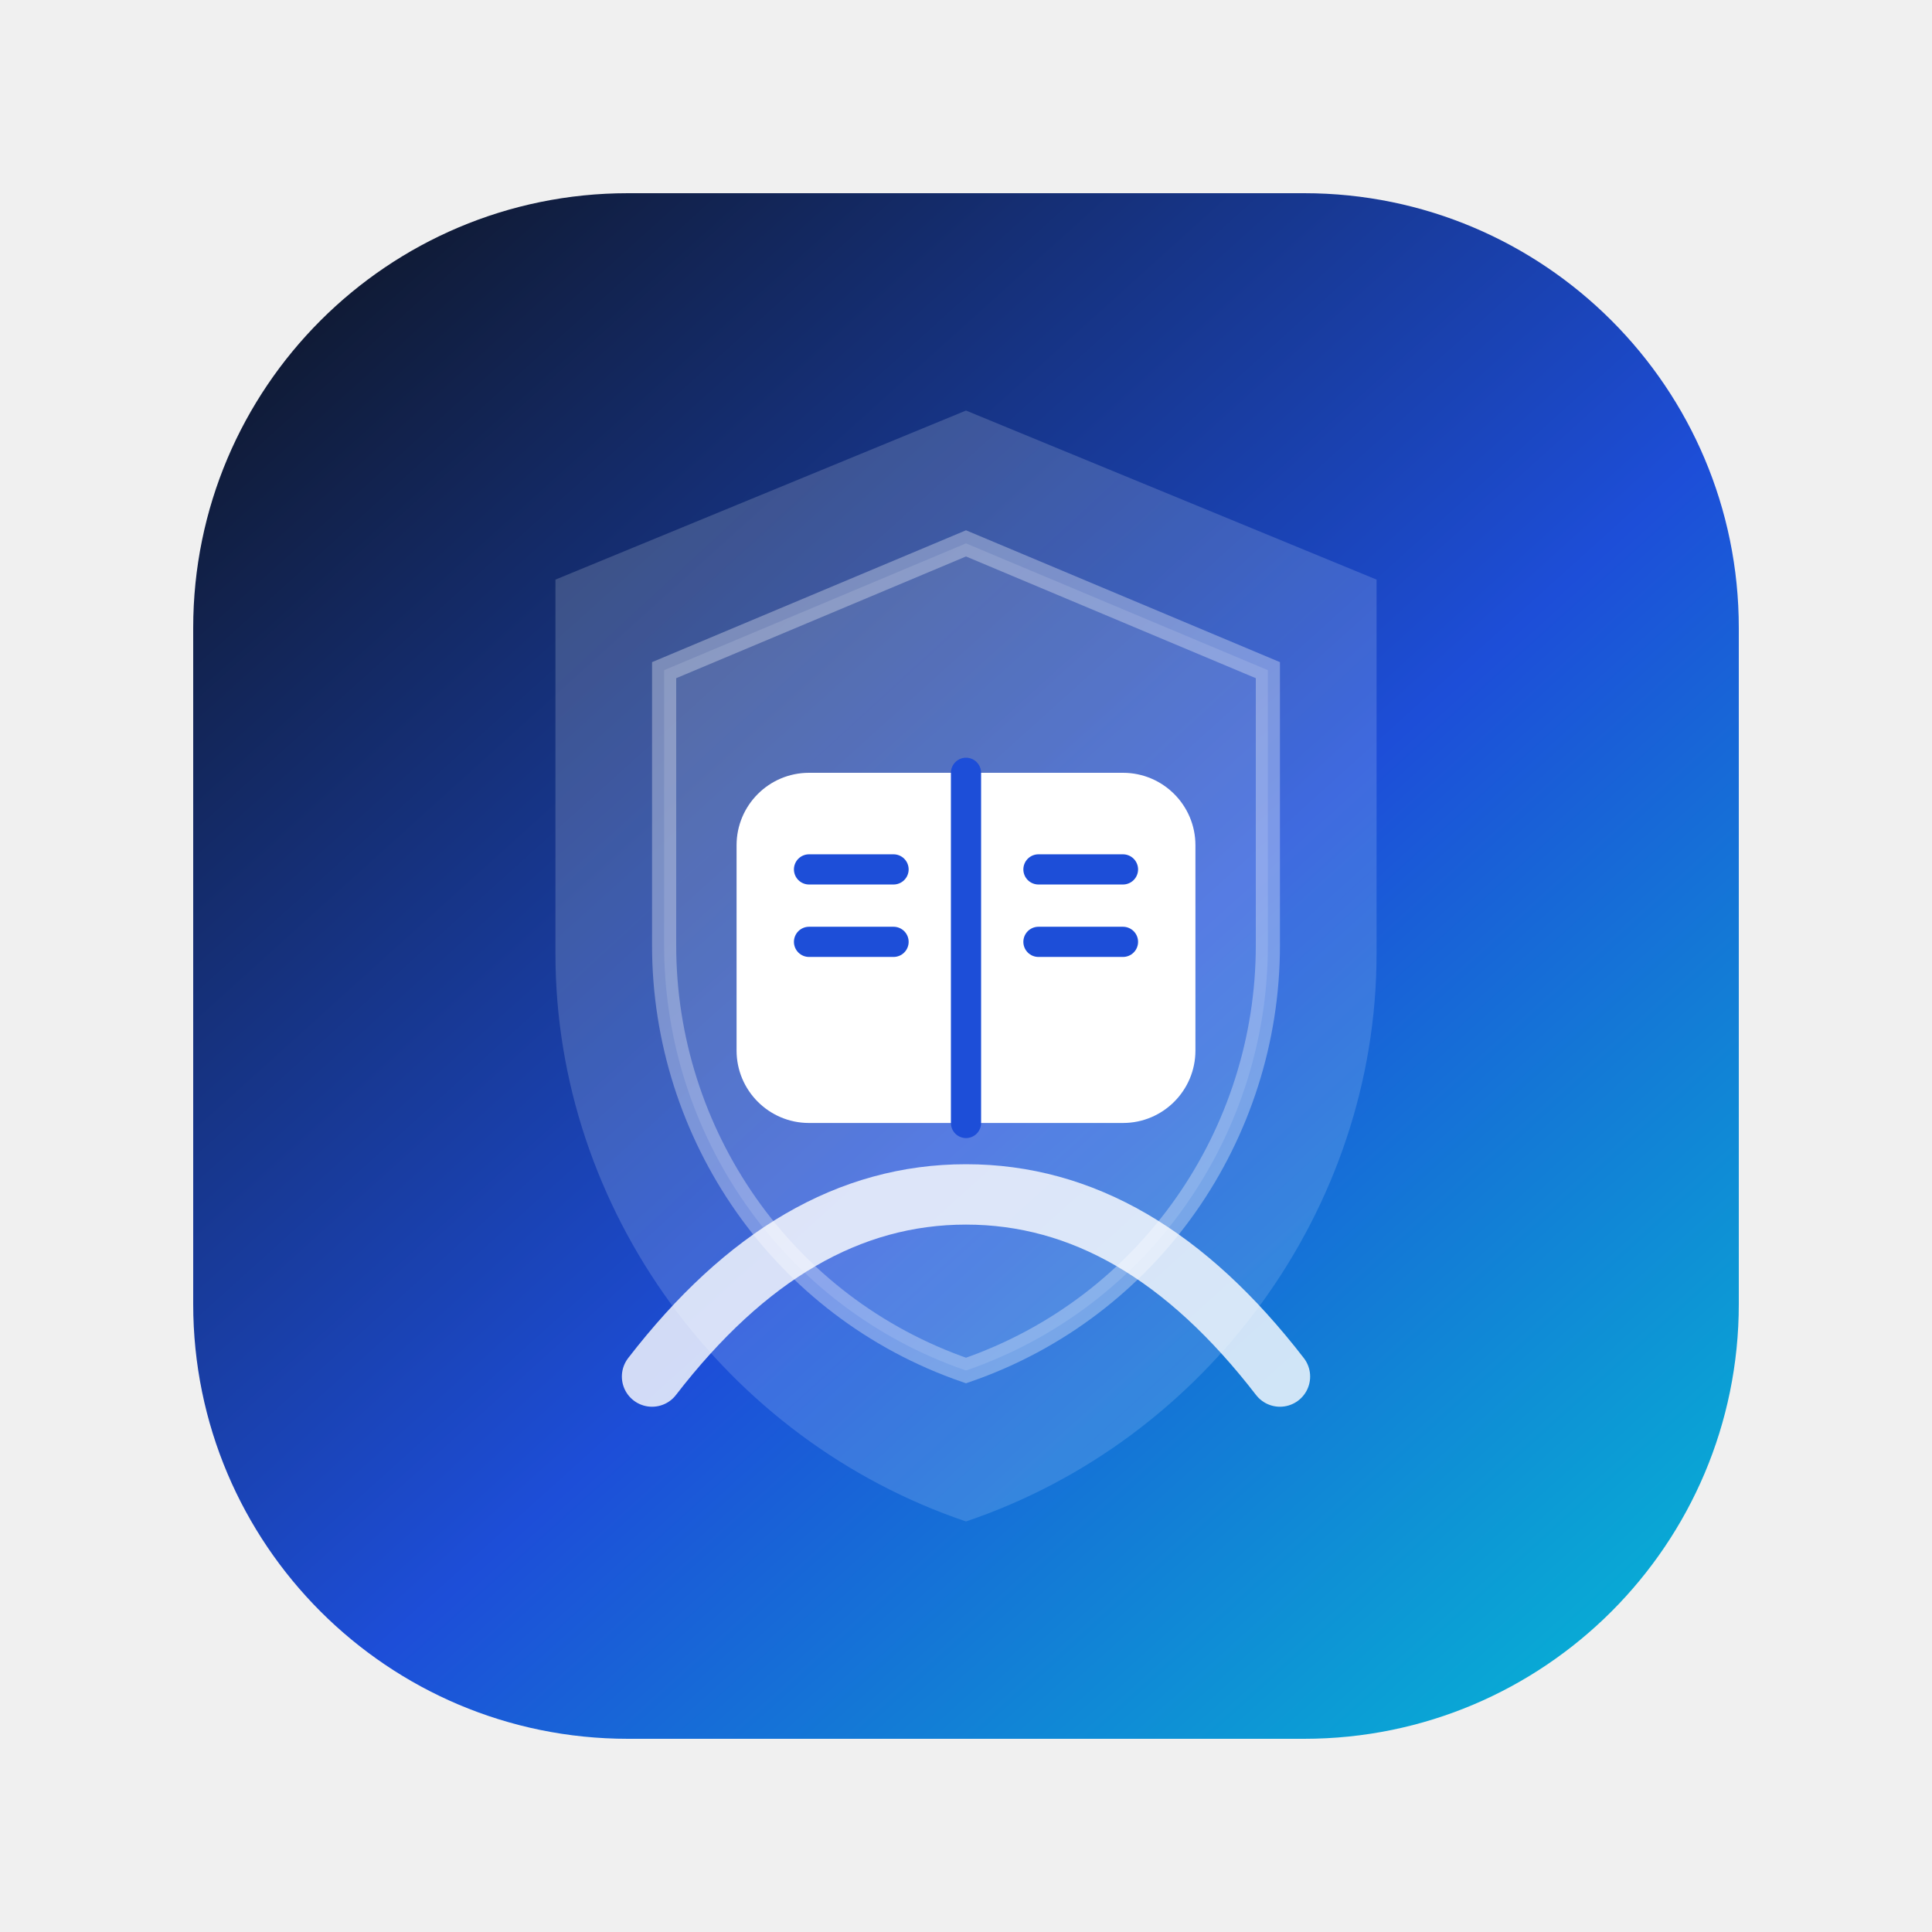
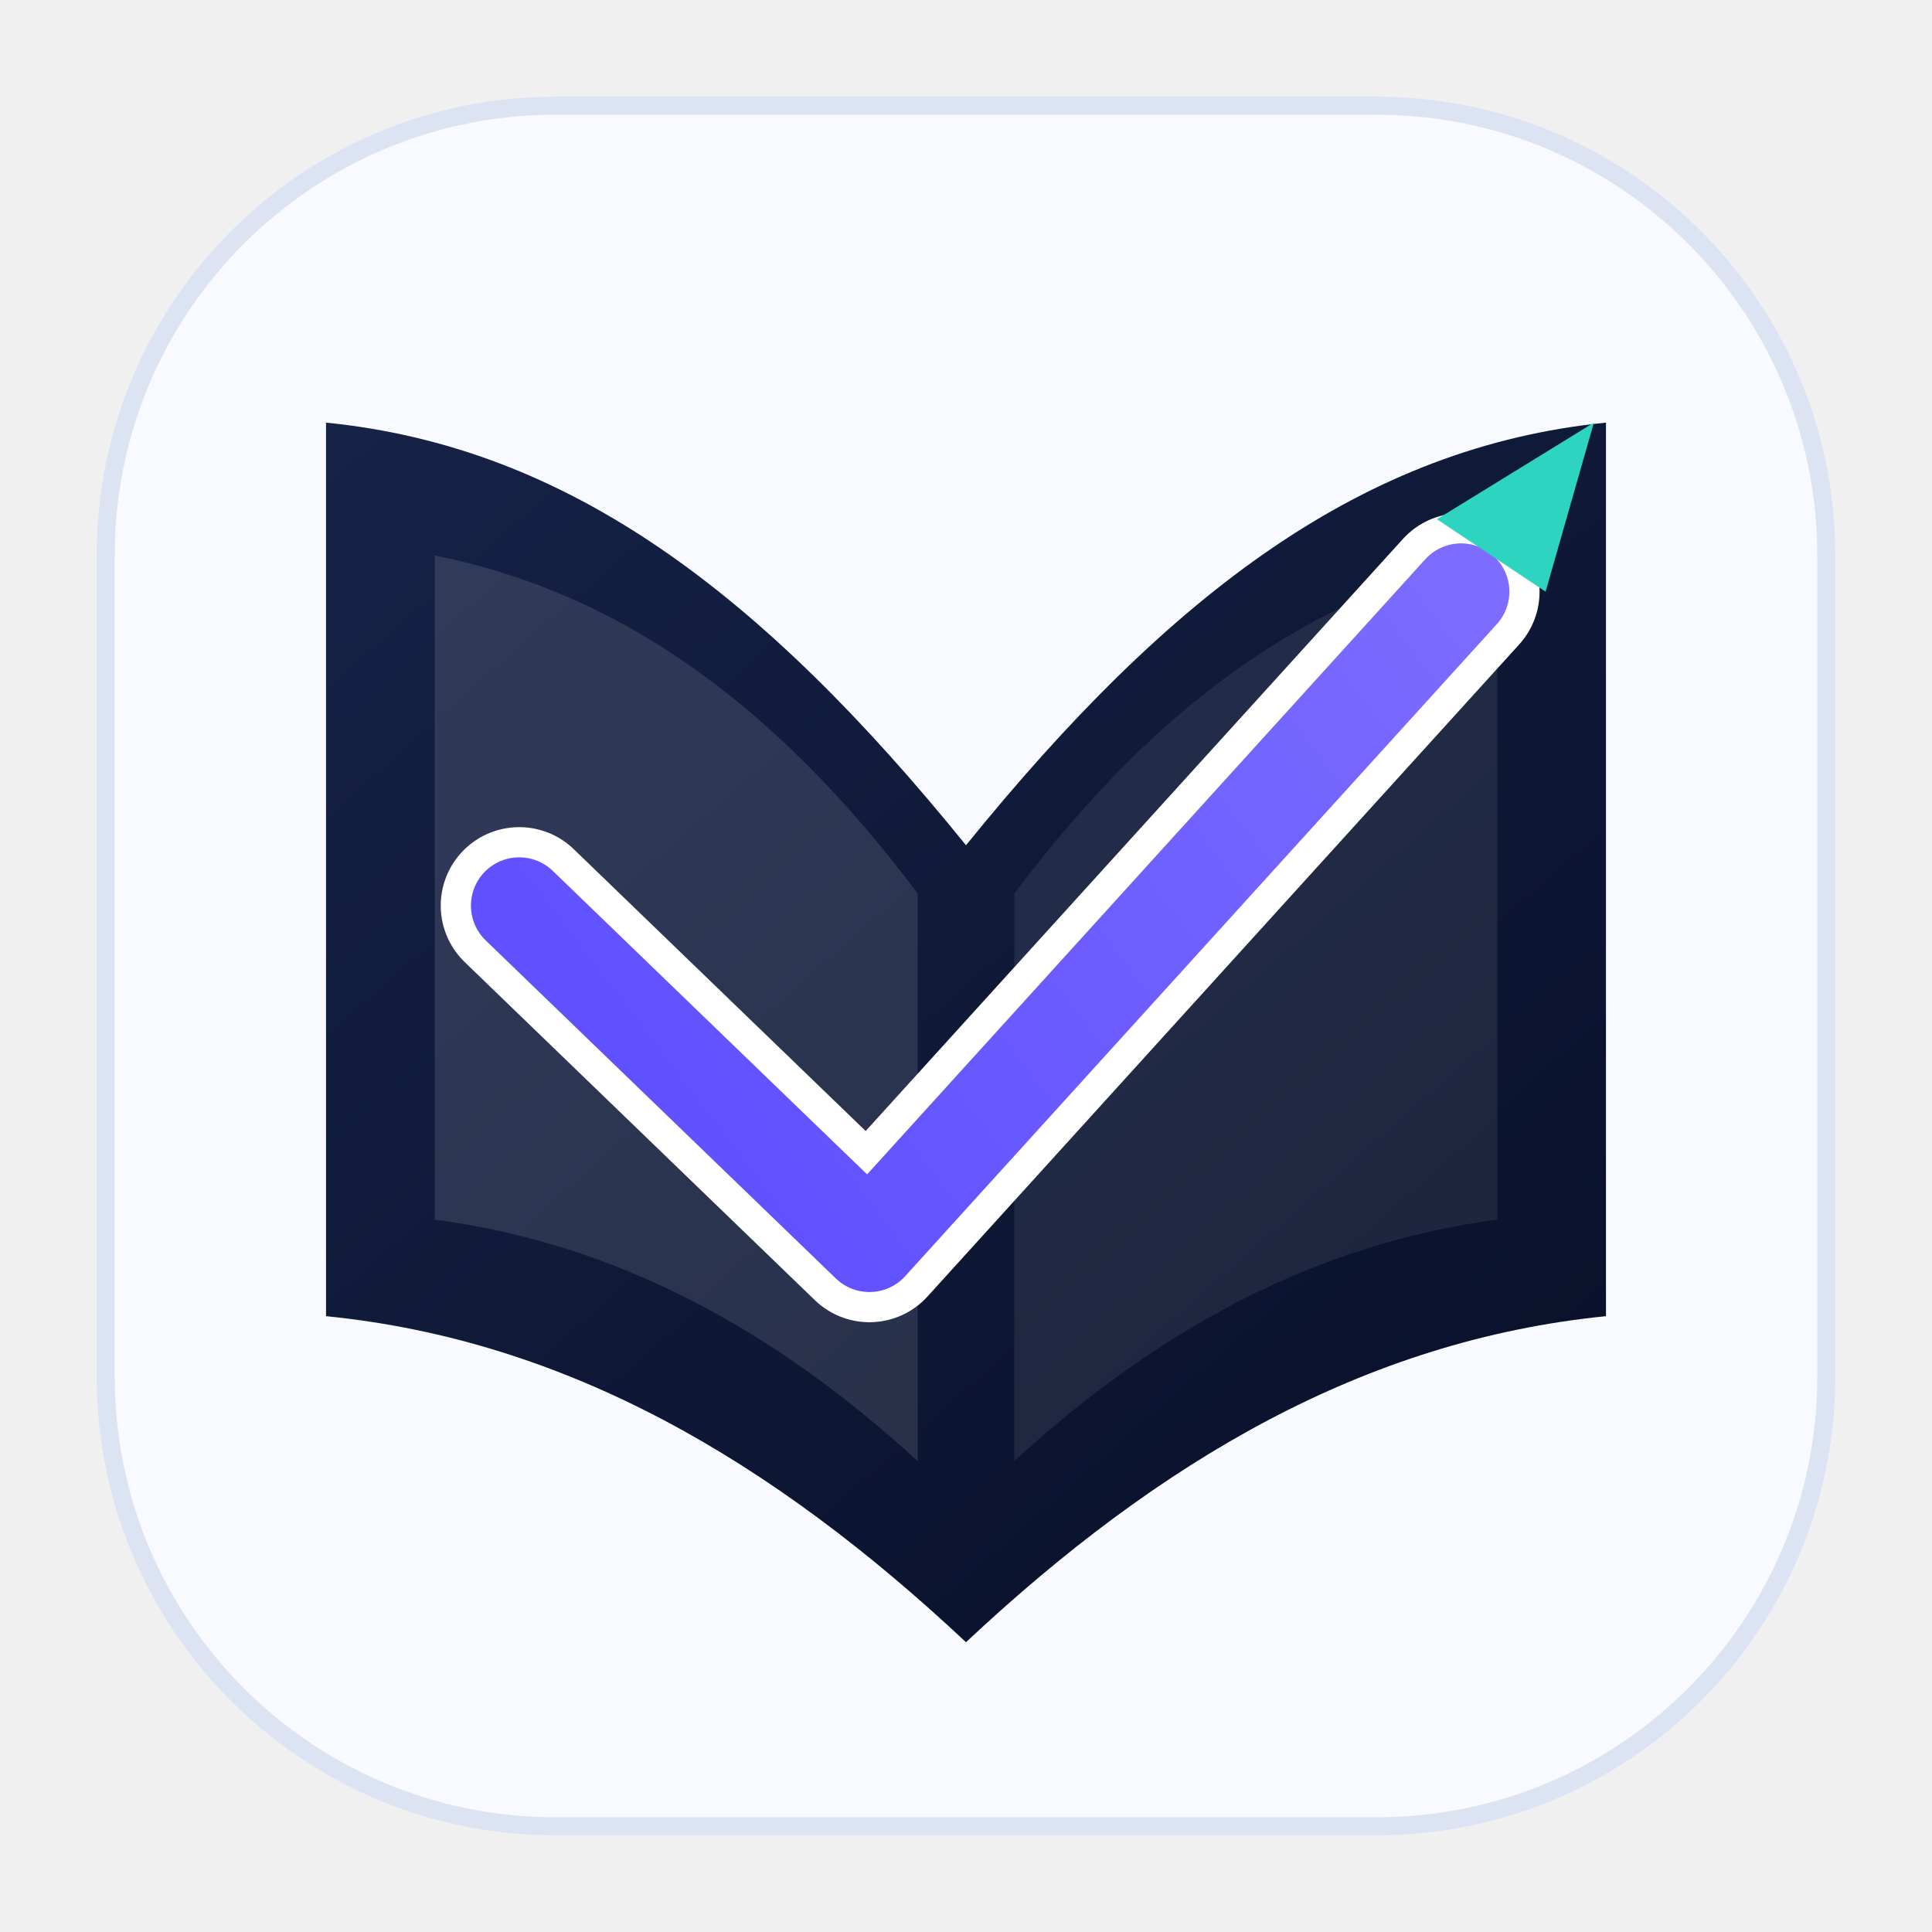
<svg xmlns="http://www.w3.org/2000/svg" width="160" height="160" viewBox="0 0 160 160" fill="none">
  <defs>
-     <linearGradient id="adminBg" x1="24" y1="20" x2="136" y2="144" gradientUnits="userSpaceOnUse">
-       <stop stop-color="#0F172A" />
-       <stop offset="0.55" stop-color="#1D4ED8" />
-       <stop offset="1" stop-color="#06B6D4" />
+     <linearGradient id="accent" x1="45" y1="105" x2="121" y2="47" gradientUnits="userSpaceOnUse">
+       <stop stop-color="#5B4BFF" />
+       <stop offset="1" stop-color="#7C6CFF" />
    </linearGradient>
-     <linearGradient id="adminGlow" x1="48" y1="42" x2="120" y2="120" gradientUnits="userSpaceOnUse">
-       <stop stop-color="#F8FAFC" />
-       <stop offset="1" stop-color="#BFDBFE" />
+     <linearGradient id="book" x1="31" y1="30" x2="125" y2="137" gradientUnits="userSpaceOnUse">
+       <stop stop-color="#162347" />
+       <stop offset="1" stop-color="#080F28" />
    </linearGradient>
  </defs>
-   <rect x="16" y="16" width="128" height="128" rx="36" fill="url(#adminBg)" />
-   <path d="M80 34L114 48V79C114 100.17 99.97 119.251 80 126C60.03 119.251 46 100.17 46 79V48L80 34Z" fill="url(#adminGlow)" fill-opacity="0.18" />
-   <path d="M80 45L105 55.5V78.3C105 93.899 95.228 108.252 80 113.5C64.772 108.252 55 93.899 55 78.3V55.5L80 45Z" fill="white" fill-opacity="0.12" stroke="white" stroke-opacity="0.32" stroke-width="2" />
-   <rect x="61" y="64" width="38" height="29" rx="6" fill="white" />
-   <path d="M80 64V93" stroke="#1D4ED8" stroke-width="2.5" stroke-linecap="round" />
-   <path d="M67 72H74M67 78H74M86 72H93M86 78H93" stroke="#1D4ED8" stroke-width="2.5" stroke-linecap="round" />
-   <path d="M54 114C61.763 103.944 70.334 98.916 80 98.916C89.666 98.916 98.237 103.944 106 114" stroke="white" stroke-opacity="0.8" stroke-width="5" stroke-linecap="round" />
+   <rect x="8" y="8" width="144" height="144" rx="38" fill="#F8FAFF" />
+   <rect x="8.75" y="8.75" width="142.5" height="142.5" rx="37.25" stroke="#DCE3F2" stroke-width="1.5" />
+   <path d="M27 35C47 37 63 49 80 70V136C64 121 47 111 27 109V35Z" fill="url(#book)" />
+   <path d="M133 35C113 37 97 49 80 70V136C96 121 113 111 133 109V35Z" fill="url(#book)" />
+   <path d="M36 46C51 49 64 58 76 74V121C64 110 51 103 36 101V46Z" fill="#FFFFFF" fill-opacity=".12" />
+   <path d="M124 46C109 49 96 58 84 74V121C96 110 109 103 124 101V46Z" fill="#FFFFFF" fill-opacity=".08" />
+   <path d="M43 75L72 103L121 49" stroke="#FFFFFF" stroke-width="13" stroke-linecap="round" stroke-linejoin="round" />
+   <path d="M43 75L72 103L121 49" stroke="url(#accent)" stroke-width="8" stroke-linecap="round" stroke-linejoin="round" />
+   <path d="M119 43L132 35L128 49Z" fill="#2DD4BF" />
</svg>
